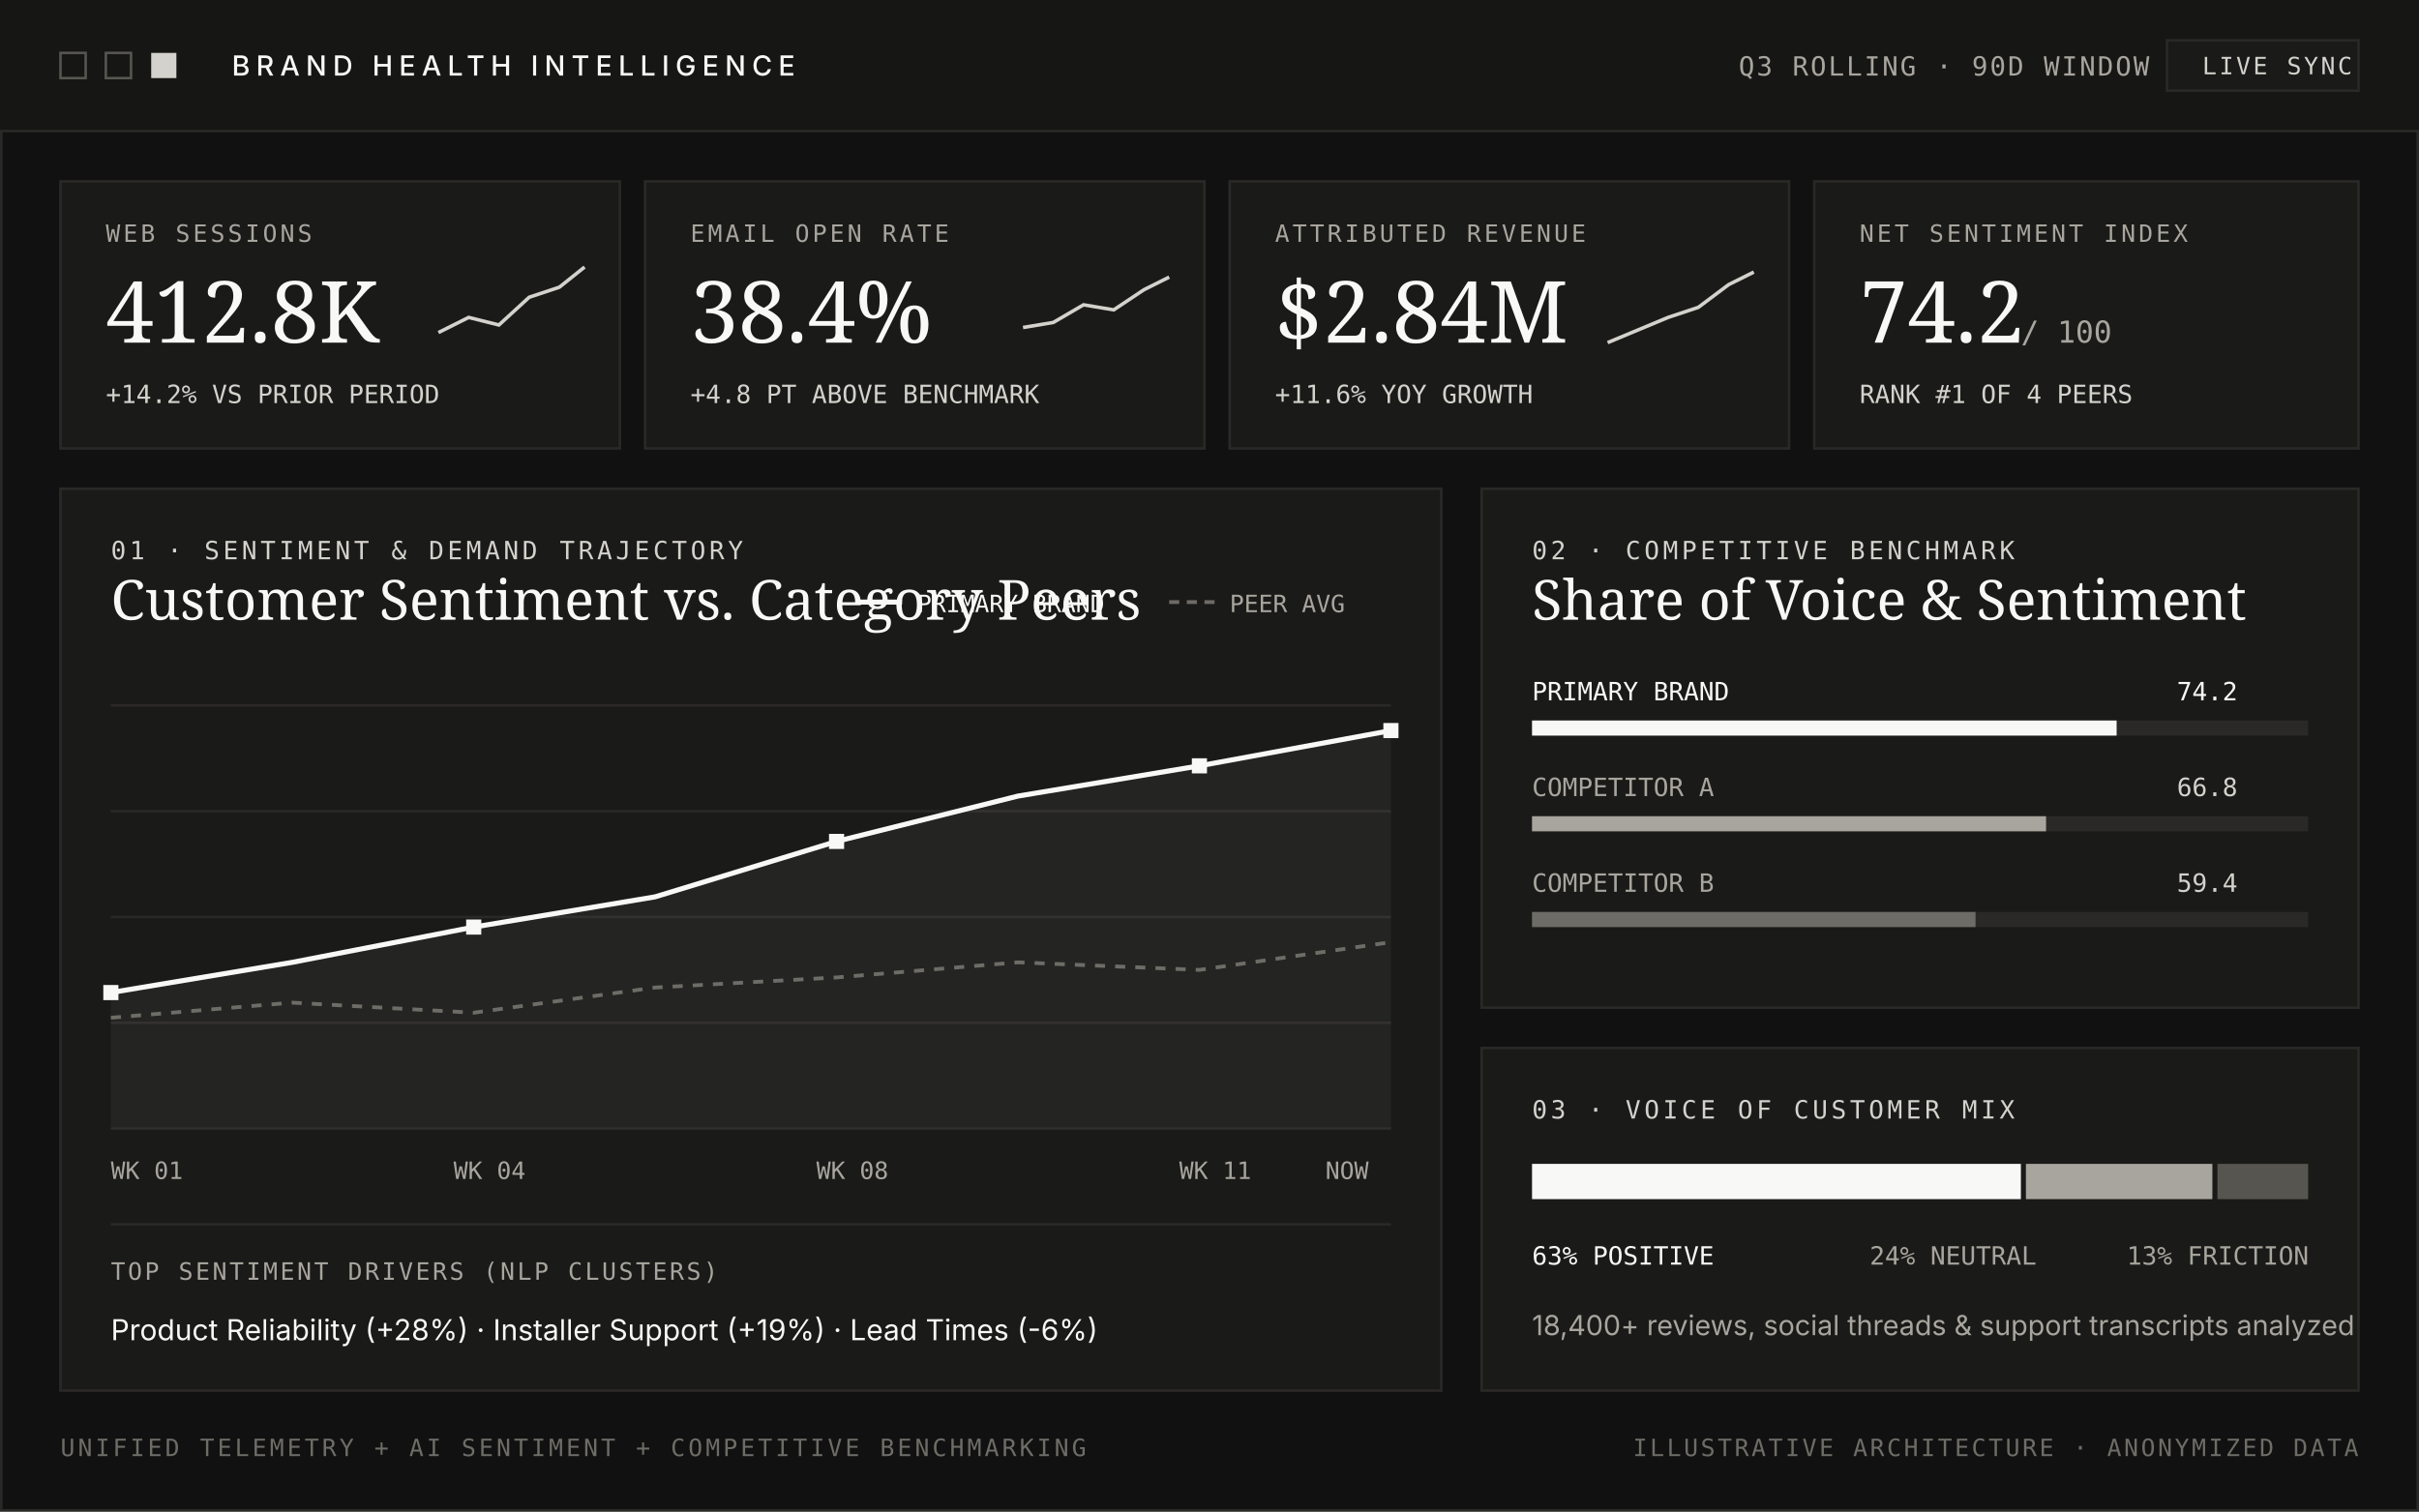
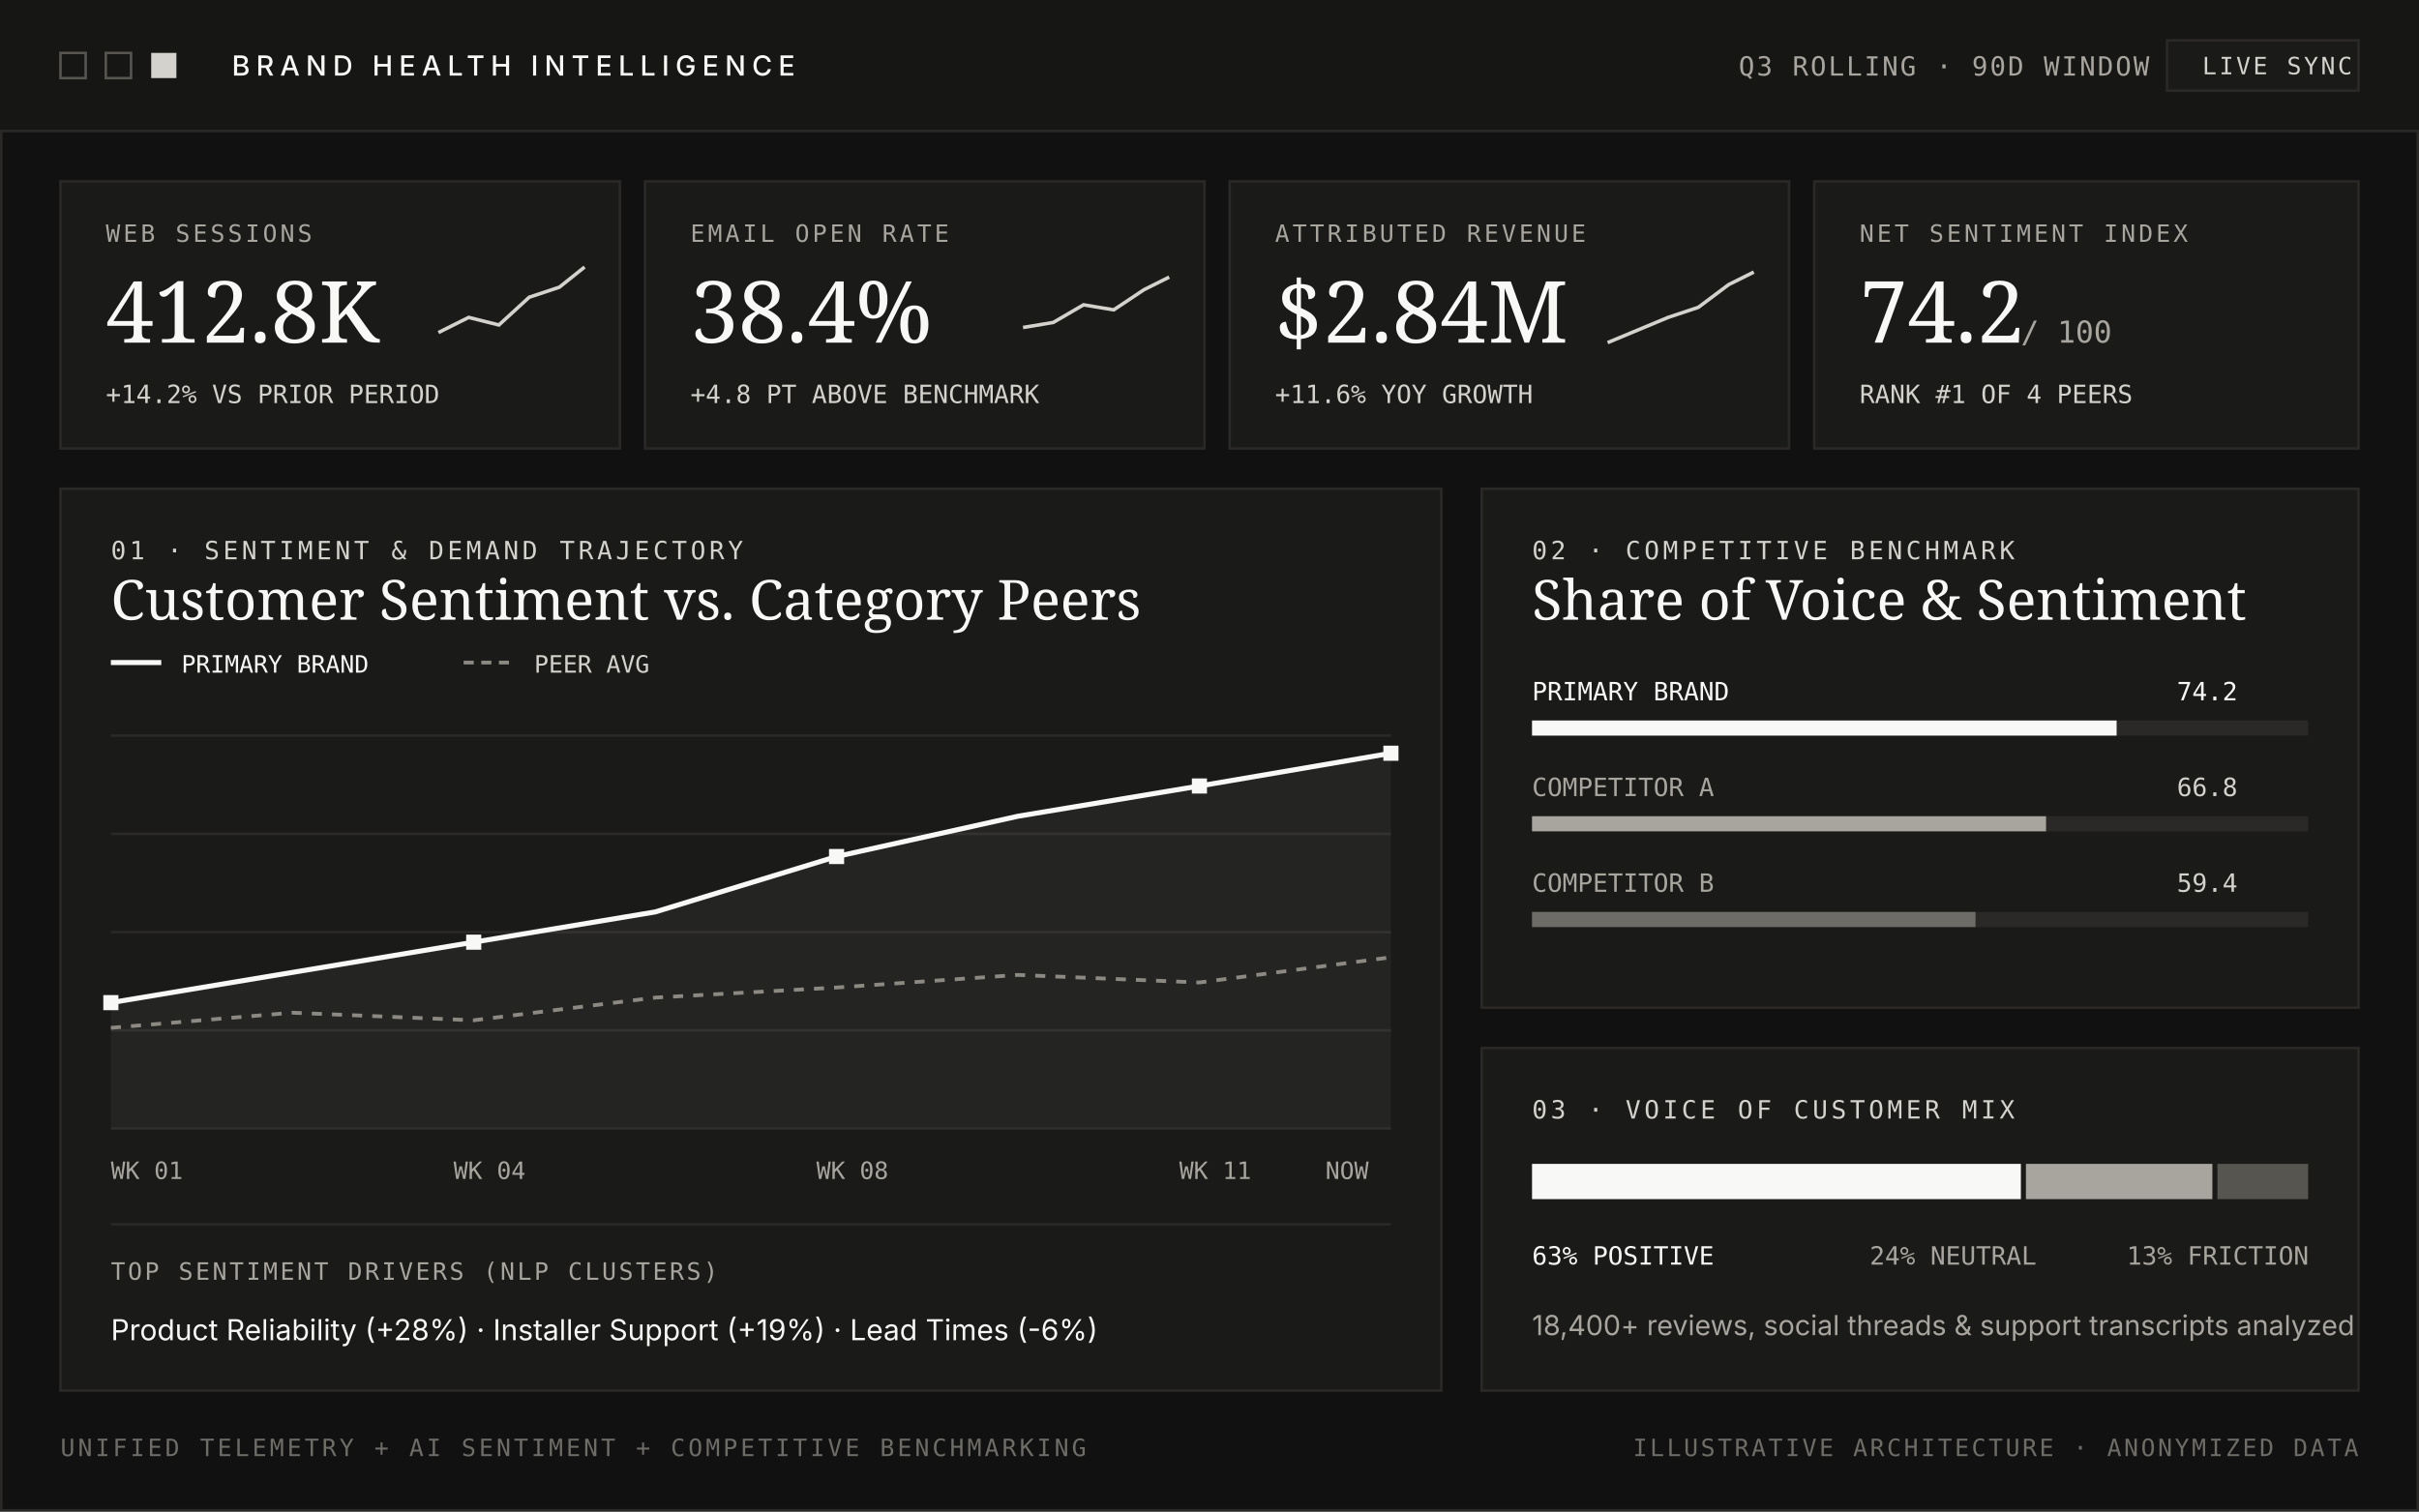
<svg xmlns="http://www.w3.org/2000/svg" viewBox="0 0 960 600" width="960" height="600" fill="none" role="img" aria-label="Illustrative Brand Health and Competitive Intelligence Dashboard showing performance telemetry, customer sentiment analysis, and competitor benchmarks">
  <rect width="960" height="600" fill="#111111" />
  <rect x="0.5" y="0.5" width="959" height="599" stroke="#2A2927" />
  <rect x="0" y="0" width="960" height="52" fill="#161614" />
  <line x1="0" y1="52" x2="960" y2="52" stroke="#2A2927" />
  <rect x="24" y="21" width="10" height="10" stroke="#575550" stroke-width="1" />
  <rect x="42" y="21" width="10" height="10" stroke="#575550" stroke-width="1" />
  <rect x="60" y="21" width="10" height="10" fill="#D4D2CC" />
  <text x="92" y="30" fill="#F8F8F6" font-family="Inter, -apple-system, BlinkMacSystemFont, sans-serif" font-size="11" font-weight="500" letter-spacing="2.4">BRAND HEALTH INTELLIGENCE</text>
  <text x="690" y="30" fill="#A8A59E" font-family="'IBM Plex Mono', ui-monospace, monospace" font-size="10.5" letter-spacing="0.8">Q3 ROLLING · 90D WINDOW</text>
  <rect x="860" y="16" width="76" height="20" stroke="#2A2927" fill="#1A1A18" />
  <text x="874" y="29.5" fill="#D4D2CC" font-family="'IBM Plex Mono', ui-monospace, monospace" font-size="9.5" letter-spacing="1">LIVE SYNC</text>
  <g font-family="Inter, -apple-system, BlinkMacSystemFont, sans-serif">
    <rect x="24" y="72" width="222" height="106" fill="#1A1A18" stroke="#2A2927" />
    <text x="42" y="96" fill="#A8A59E" font-family="'IBM Plex Mono', ui-monospace, monospace" font-size="9.5" letter-spacing="1.2">WEB SESSIONS</text>
    <text x="42" y="136" fill="#F8F8F6" font-family="'Cormorant Garamond', Georgia, serif" font-size="34" font-weight="400">412.8K</text>
    <text x="42" y="160" fill="#D4D2CC" font-family="'IBM Plex Mono', ui-monospace, monospace" font-size="10">+14.2% VS PRIOR PERIOD</text>
    <polyline points="174,132 186,126 198,129 210,118 222,114 232,106" stroke="#D4D2CC" stroke-width="1.4" fill="none" />
    <rect x="256" y="72" width="222" height="106" fill="#1A1A18" stroke="#2A2927" />
    <text x="274" y="96" fill="#A8A59E" font-family="'IBM Plex Mono', ui-monospace, monospace" font-size="9.5" letter-spacing="1.2">EMAIL OPEN RATE</text>
    <text x="274" y="136" fill="#F8F8F6" font-family="'Cormorant Garamond', Georgia, serif" font-size="34" font-weight="400">38.4%</text>
    <text x="274" y="160" fill="#D4D2CC" font-family="'IBM Plex Mono', ui-monospace, monospace" font-size="10">+4.8 PT ABOVE BENCHMARK</text>
    <polyline points="406,130 418,128 430,121 442,123 454,115 464,110" stroke="#D4D2CC" stroke-width="1.4" fill="none" />
    <rect x="488" y="72" width="222" height="106" fill="#1A1A18" stroke="#2A2927" />
    <text x="506" y="96" fill="#A8A59E" font-family="'IBM Plex Mono', ui-monospace, monospace" font-size="9.5" letter-spacing="1.2">ATTRIBUTED REVENUE</text>
    <text x="506" y="136" fill="#F8F8F6" font-family="'Cormorant Garamond', Georgia, serif" font-size="34" font-weight="400">$2.84M</text>
    <text x="506" y="160" fill="#D4D2CC" font-family="'IBM Plex Mono', ui-monospace, monospace" font-size="10">+11.6% YOY GROWTH</text>
    <polyline points="638,136 650,131 662,126 674,122 686,113 696,108" stroke="#D4D2CC" stroke-width="1.4" fill="none" />
    <rect x="720" y="72" width="216" height="106" fill="#1A1A18" stroke="#2A2927" />
    <text x="738" y="96" fill="#A8A59E" font-family="'IBM Plex Mono', ui-monospace, monospace" font-size="9.5" letter-spacing="1.2">NET SENTIMENT INDEX</text>
    <text x="738" y="136" fill="#F8F8F6" font-family="'Cormorant Garamond', Georgia, serif" font-size="34" font-weight="400">74.2</text>
    <text x="802" y="136" fill="#A8A59E" font-family="'IBM Plex Mono', ui-monospace, monospace" font-size="12">/ 100</text>
    <text x="738" y="160" fill="#D4D2CC" font-family="'IBM Plex Mono', ui-monospace, monospace" font-size="10">RANK #1 OF 4 PEERS</text>
  </g>
  <rect x="24" y="194" width="548" height="358" fill="#1A1A18" stroke="#2A2927" />
  <text x="44" y="222" fill="#D4D2CC" font-family="'IBM Plex Mono', ui-monospace, monospace" font-size="10" letter-spacing="1.4">01 · SENTIMENT &amp; DEMAND TRAJECTORY</text>
  <text x="44" y="246" fill="#F8F8F6" font-family="'Cormorant Garamond', Georgia, serif" font-size="22" font-weight="400">Customer Sentiment vs. Category Peers</text>
-   <line x1="340" y1="239" x2="358" y2="239" stroke="#F8F8F6" stroke-width="2" />
-   <text x="364" y="243" fill="#F8F8F6" font-family="'IBM Plex Mono', ui-monospace, monospace" font-size="9.5">PRIMARY BRAND</text>
-   <line x1="464" y1="239" x2="482" y2="239" stroke="#6E6C66" stroke-width="1.5" stroke-dasharray="4 3" />
-   <text x="488" y="243" fill="#A8A59E" font-family="'IBM Plex Mono', ui-monospace, monospace" font-size="9.5">PEER AVG</text>
+   <line x1="44" y1="263" x2="64" y2="263" stroke="#F8F8F6" stroke-width="2" />
+   <text x="72" y="267" fill="#F8F8F6" font-family="'IBM Plex Mono', ui-monospace, monospace" font-size="9.5">PRIMARY BRAND</text>
+   <line x1="184" y1="263" x2="204" y2="263" stroke="#8C8982" stroke-width="1.5" stroke-dasharray="4 3" />
+   <text x="212" y="267" fill="#D4D2CC" font-family="'IBM Plex Mono', ui-monospace, monospace" font-size="9.5">PEER AVG</text>
  <g stroke="#2A2927" stroke-width="1">
-     <line x1="44" y1="280" x2="552" y2="280" />
-     <line x1="44" y1="322" x2="552" y2="322" />
-     <line x1="44" y1="364" x2="552" y2="364" />
-     <line x1="44" y1="406" x2="552" y2="406" />
+     <line x1="44" y1="292" x2="552" y2="292" />
+     <line x1="44" y1="331" x2="552" y2="331" />
+     <line x1="44" y1="370" x2="552" y2="370" />
+     <line x1="44" y1="409" x2="552" y2="409" />
    <line x1="44" y1="448" x2="552" y2="448" />
  </g>
-   <polygon points="44,394 116,382 188,368 260,356 332,334 404,316 476,304 552,290 552,448 44,448" fill="#F8F8F6" fill-opacity="0.045" />
-   <polyline points="44,404 116,398 188,402 260,392 332,388 404,382 476,385 552,374" stroke="#6E6C66" stroke-width="1.5" stroke-dasharray="4 4" fill="none" />
-   <polyline points="44,394 116,382 188,368 260,356 332,334 404,316 476,304 552,290" stroke="#F8F8F6" stroke-width="2" fill="none" />
-   <rect x="41" y="391" width="6" height="6" fill="#F8F8F6" />
-   <rect x="185" y="365" width="6" height="6" fill="#F8F8F6" />
-   <rect x="329" y="331" width="6" height="6" fill="#F8F8F6" />
-   <rect x="473" y="301" width="6" height="6" fill="#F8F8F6" />
-   <rect x="549" y="287" width="6" height="6" fill="#F8F8F6" />
+   <polygon points="44,398 116,386 188,374 260,362 332,340 404,324 476,312 552,299 552,448 44,448" fill="#F8F8F6" fill-opacity="0.045" />
+   <polyline points="44,408 116,402 188,405 260,396 332,392 404,387 476,390 552,380" stroke="#8C8982" stroke-width="1.5" stroke-dasharray="4 4" fill="none" />
+   <polyline points="44,398 116,386 188,374 260,362 332,340 404,324 476,312 552,299" stroke="#F8F8F6" stroke-width="2" fill="none" />
+   <rect x="41" y="395" width="6" height="6" fill="#F8F8F6" />
+   <rect x="185" y="371" width="6" height="6" fill="#F8F8F6" />
+   <rect x="329" y="337" width="6" height="6" fill="#F8F8F6" />
+   <rect x="473" y="309" width="6" height="6" fill="#F8F8F6" />
+   <rect x="549" y="296" width="6" height="6" fill="#F8F8F6" />
  <g fill="#A8A59E" font-family="'IBM Plex Mono', ui-monospace, monospace" font-size="9.5">
    <text x="44" y="468">WK 01</text>
    <text x="180" y="468">WK 04</text>
    <text x="324" y="468">WK 08</text>
    <text x="468" y="468">WK 11</text>
    <text x="526" y="468">NOW</text>
  </g>
  <line x1="44" y1="486" x2="552" y2="486" stroke="#2A2927" />
  <text x="44" y="508" fill="#A8A59E" font-family="'IBM Plex Mono', ui-monospace, monospace" font-size="9.5" letter-spacing="1">TOP SENTIMENT DRIVERS (NLP CLUSTERS)</text>
  <text x="44" y="532" fill="#F8F8F6" font-family="Inter, -apple-system, sans-serif" font-size="11.5">Product Reliability (+28%)  ·  Installer Support (+19%)  ·  Lead Times (-6%)</text>
  <rect x="588" y="194" width="348" height="206" fill="#1A1A18" stroke="#2A2927" />
  <text x="608" y="222" fill="#D4D2CC" font-family="'IBM Plex Mono', ui-monospace, monospace" font-size="10" letter-spacing="1.4">02 · COMPETITIVE BENCHMARK</text>
  <text x="608" y="246" fill="#F8F8F6" font-family="'Cormorant Garamond', Georgia, serif" font-size="22" font-weight="400">Share of Voice &amp; Sentiment</text>
  <g font-family="'IBM Plex Mono', ui-monospace, monospace" font-size="10">
    <text x="608" y="278" fill="#F8F8F6">PRIMARY BRAND</text>
    <text x="888" y="278" fill="#F8F8F6" text-anchor="end">74.2</text>
    <rect x="608" y="286" width="308" height="6" fill="#2A2927" />
    <rect x="608" y="286" width="232" height="6" fill="#F8F8F6" />
    <text x="608" y="316" fill="#A8A59E">COMPETITOR A</text>
    <text x="888" y="316" fill="#D4D2CC" text-anchor="end">66.8</text>
    <rect x="608" y="324" width="308" height="6" fill="#2A2927" />
    <rect x="608" y="324" width="204" height="6" fill="#A8A59E" />
    <text x="608" y="354" fill="#A8A59E">COMPETITOR B</text>
    <text x="888" y="354" fill="#D4D2CC" text-anchor="end">59.4</text>
    <rect x="608" y="362" width="308" height="6" fill="#2A2927" />
    <rect x="608" y="362" width="176" height="6" fill="#6E6C66" />
  </g>
  <rect x="588" y="416" width="348" height="136" fill="#1A1A18" stroke="#2A2927" />
  <text x="608" y="444" fill="#D4D2CC" font-family="'IBM Plex Mono', ui-monospace, monospace" font-size="10" letter-spacing="1.4">03 · VOICE OF CUSTOMER MIX</text>
  <rect x="608" y="462" width="194" height="14" fill="#F8F8F6" />
  <rect x="804" y="462" width="74" height="14" fill="#A8A59E" />
  <rect x="880" y="462" width="36" height="14" fill="#575550" />
  <g font-family="'IBM Plex Mono', ui-monospace, monospace" font-size="10">
    <text x="608" y="502" fill="#F8F8F6">63% POSITIVE</text>
    <text x="742" y="502" fill="#A8A59E">24% NEUTRAL</text>
    <text x="844" y="502" fill="#A8A59E">13% FRICTION</text>
  </g>
  <text x="608" y="530" fill="#A8A59E" font-family="Inter, -apple-system, sans-serif" font-size="11">18,400+ reviews, social threads &amp; support transcripts analyzed</text>
  <text x="24" y="578" fill="#6E6C66" font-family="'IBM Plex Mono', ui-monospace, monospace" font-size="9.5" letter-spacing="1.2">UNIFIED TELEMETRY + AI SENTIMENT + COMPETITIVE BENCHMARKING</text>
  <text x="936" y="578" fill="#6E6C66" font-family="'IBM Plex Mono', ui-monospace, monospace" font-size="9.5" letter-spacing="1" text-anchor="end">ILLUSTRATIVE ARCHITECTURE · ANONYMIZED DATA</text>
</svg>
